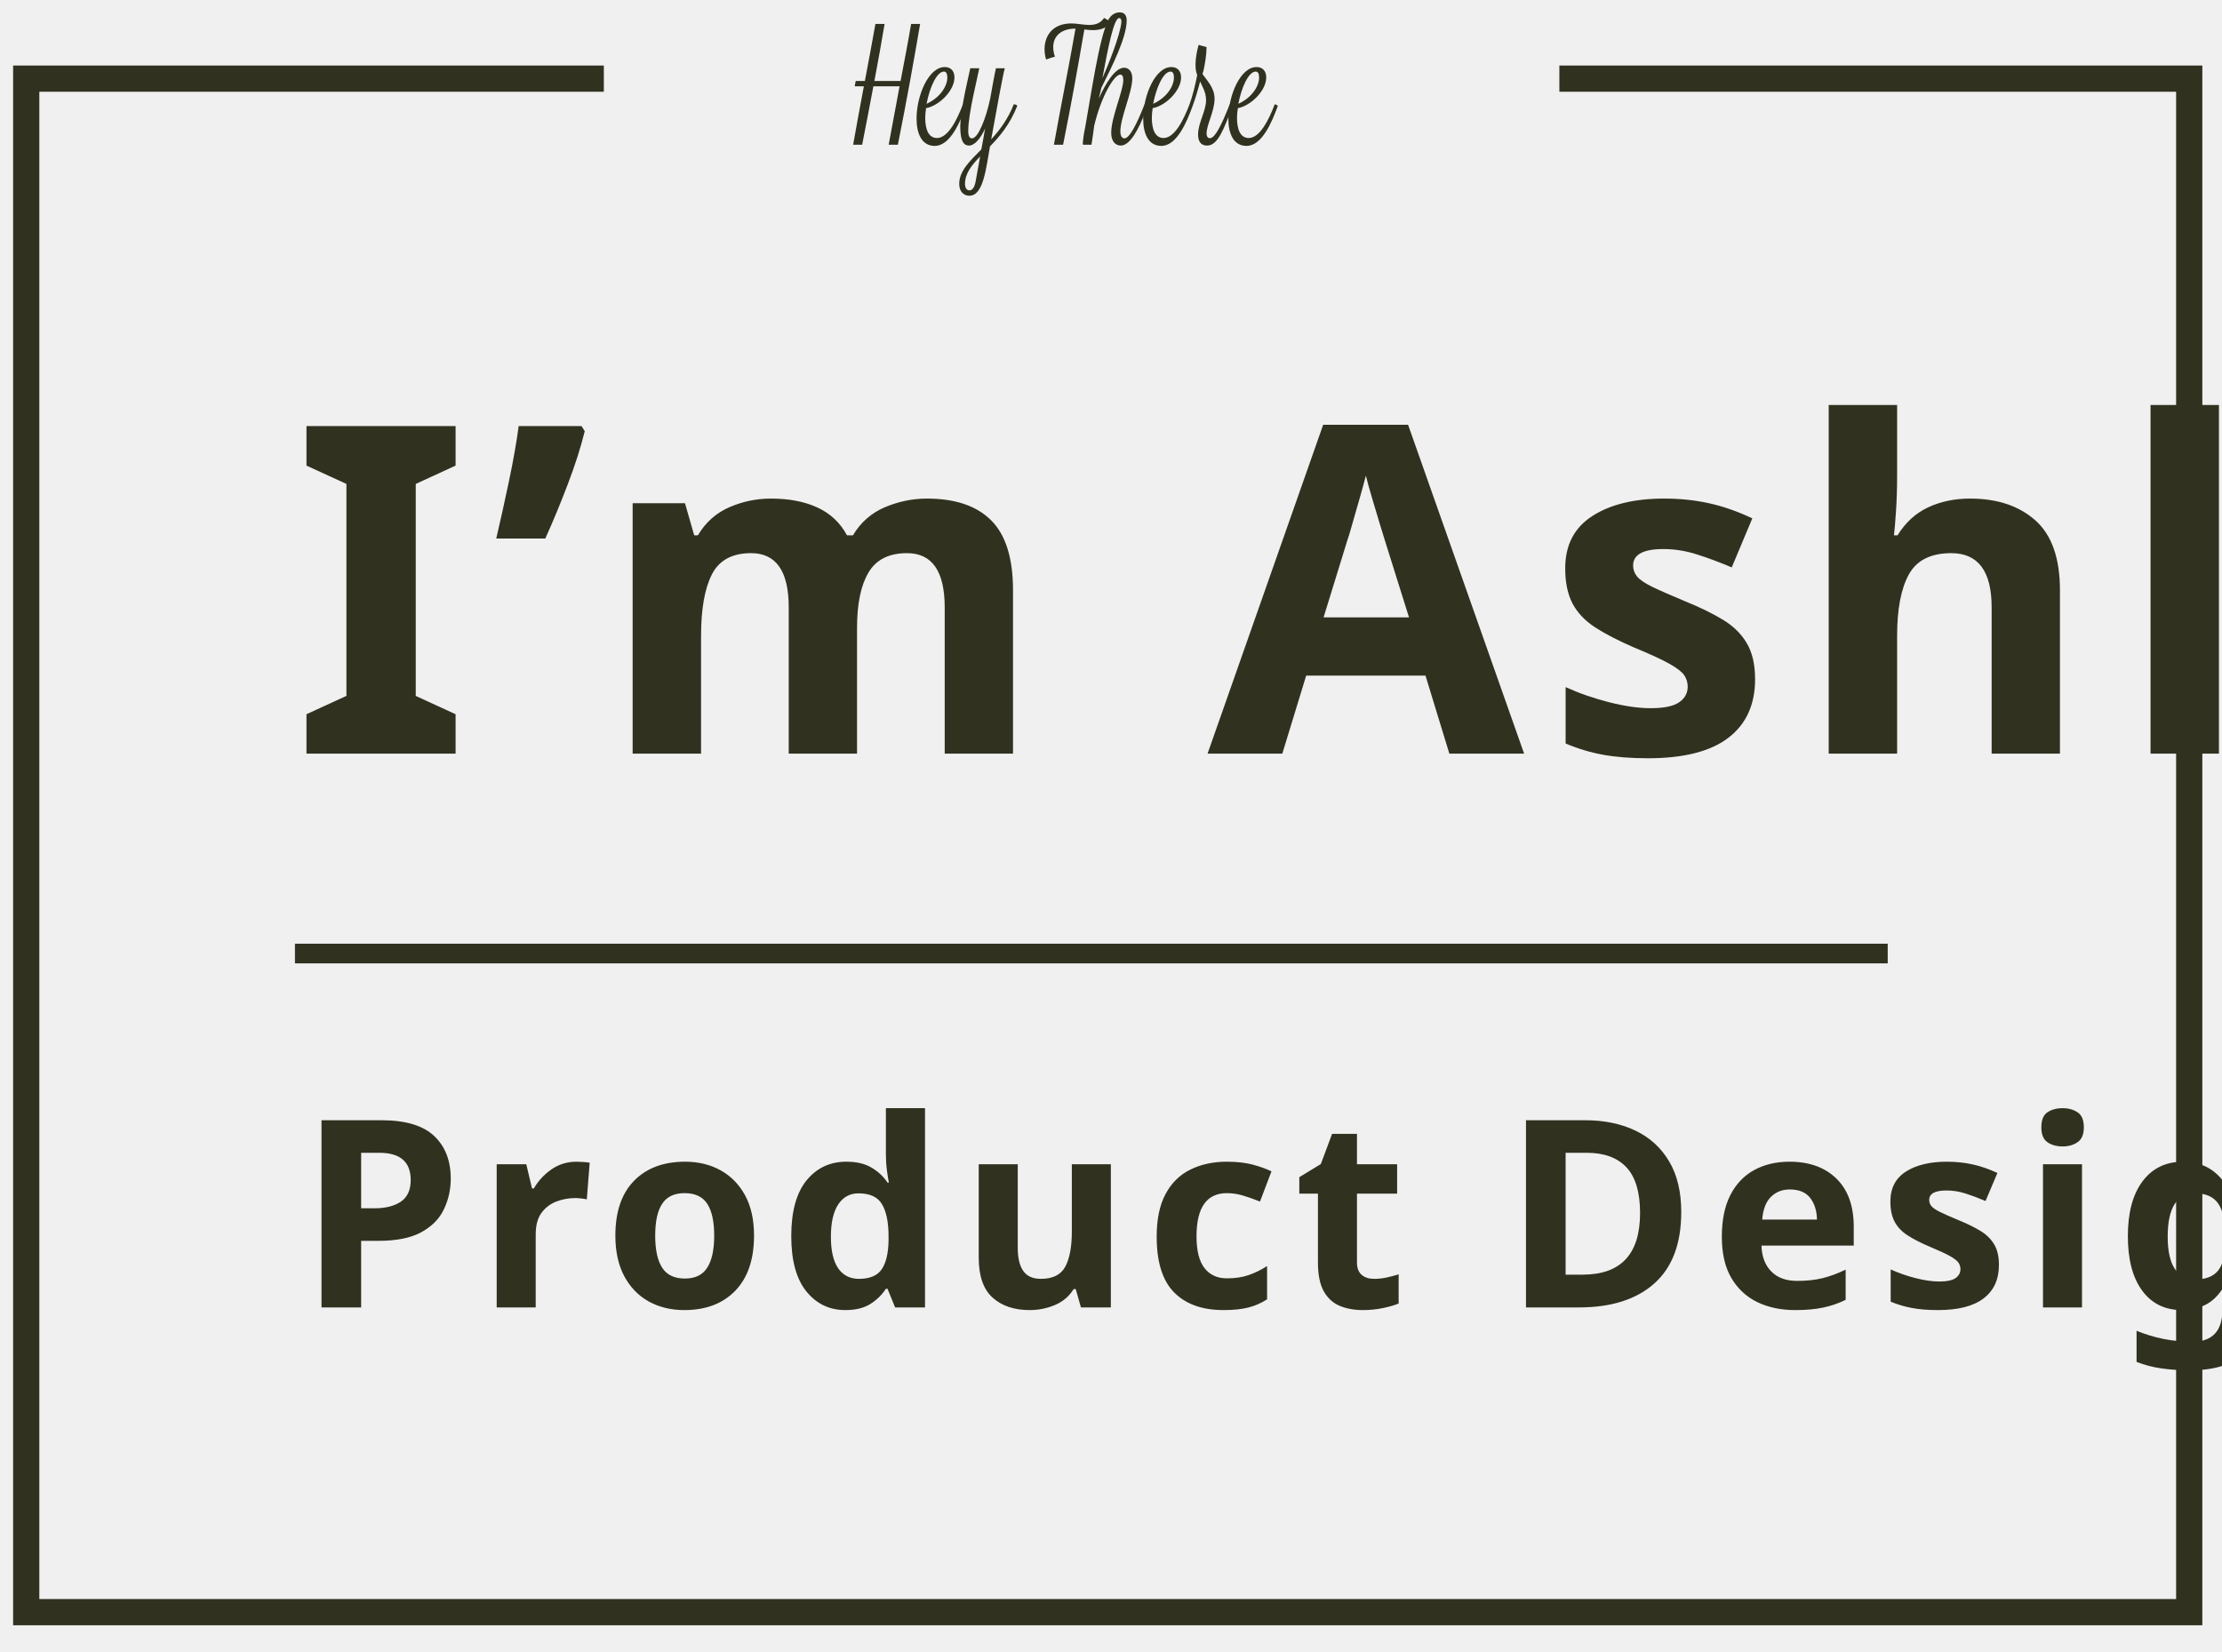
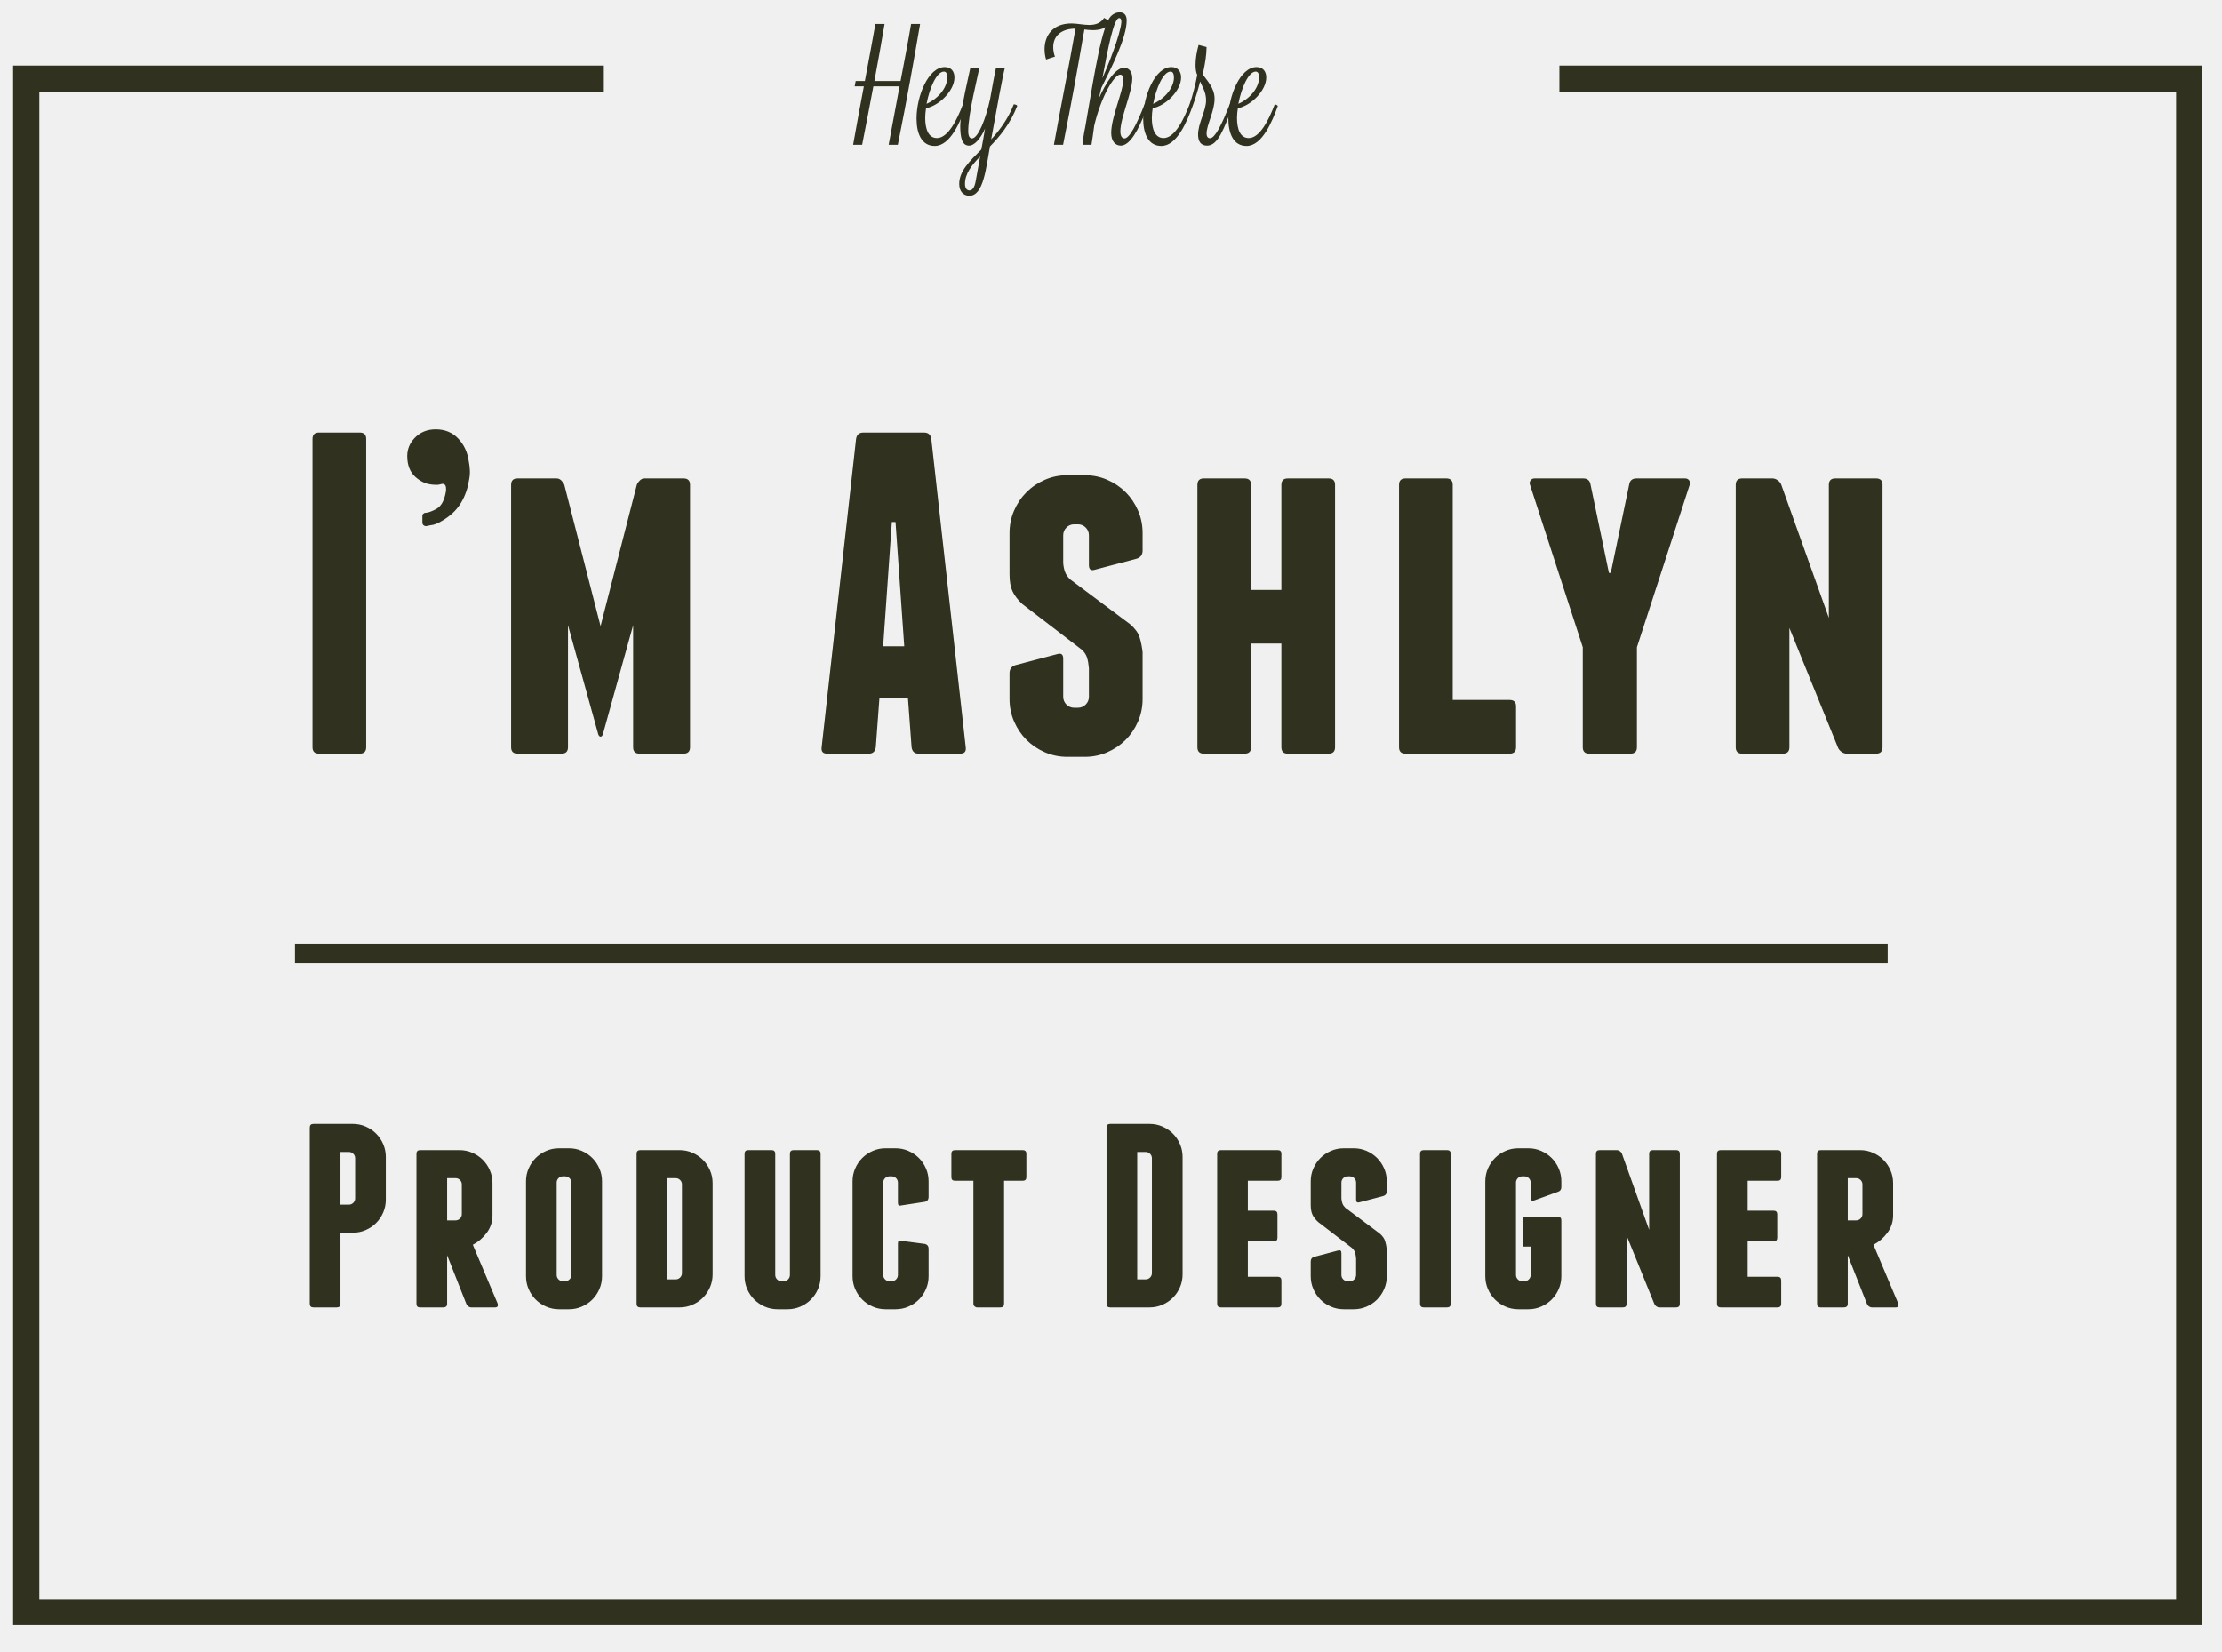
<svg xmlns="http://www.w3.org/2000/svg" xmlns:xlink="http://www.w3.org/1999/xlink" width="339px" height="252px" viewBox="0 0 339 252" version="1.1">
  <defs>
    <path id="path-1" d="M0,0.886 L64.789,0.886 L64.789,28.867 L0,28.867 L0,0.886 Z" />
  </defs>
  <g id="Page-1" stroke="none" stroke-width="1" fill="none" fill-rule="evenodd">
    <g id="Artboard-1">
      <path d="M237.906,12 L334,12 L334,246 L4,246 L4,12 L92.125,12" id="Rectangle-1" stroke="#313120" stroke-width="4" />
      <g id="Group" transform="translate(130, 1)">
        <g id="Imported-Layers" transform="translate(0.16129, 0)">
          <mask id="mask-2" fill="white">
            <use xlink:href="#path-1" />
          </mask>
          <g id="Clip-2" />
        </g>
        <path d="M45.73,16.988 C45.73,16.502 45.781,16.015 45.861,15.503 C47.832,15.145 50.193,12.841 50.193,10.818 C50.193,9.897 49.698,9.231 48.712,9.231 C46.224,9.231 44.409,13.609 44.409,17.093 C44.409,19.369 45.185,21.263 47.182,21.263 C49.568,21.263 51.1,17.526 51.954,15.17 C51.954,15.094 51.619,14.914 51.487,14.914 C50.579,17.295 49.205,20.06 47.519,20.06 C46.224,20.06 45.73,18.703 45.73,16.988 Z M48.585,9.922 C48.922,9.922 49.103,10.23 49.103,10.844 C49.103,12.047 48.116,13.839 45.937,14.838 C46.378,12.457 47.469,9.922 48.585,9.922 Z" id="Path" fill="#313120" />
        <path d="M9.005,2.652 C8.538,5.442 7.967,8.335 7.397,11.356 L3.403,11.356 C3.973,8.361 4.466,5.545 4.959,2.652 L3.558,2.652 C3.066,5.442 2.521,8.335 1.95,11.356 L0.55,11.356 L0.394,12.175 L1.795,12.175 C1.25,15.094 0.68,18.089 0.161,21.084 L1.535,21.084 C2.158,17.961 2.703,15.042 3.247,12.175 L7.241,12.175 C6.697,15.094 6.126,18.089 5.581,21.084 L6.982,21.084 C8.408,13.942 9.394,8.412 10.379,2.652 L9.005,2.652 Z" id="Path" fill="#313120" />
        <path d="M24.67,14.914 C23.762,17.218 22.491,18.882 21.22,20.265 C22.024,15.836 22.984,10.537 23.295,9.41 L21.947,9.41 C21.713,10.434 21.402,12.175 21.065,14.072 C20.416,17.116 19.223,20.113 18.29,20.113 C17.953,20.113 17.719,19.804 17.719,18.985 C17.719,16.322 19.146,10.818 19.405,9.41 L18.03,9.41 C17.849,10.383 16.63,15.094 16.5,18.166 C16.5,19.983 16.76,21.212 17.849,21.212 C18.679,21.212 19.612,20.137 20.287,18.603 C20.105,19.676 19.924,20.777 19.716,21.803 C17.953,23.567 16.345,25.103 16.345,27.051 C16.345,28.203 16.993,28.866 17.901,28.866 C20.053,28.866 20.442,24.617 21.039,21.34 C22.491,19.855 24.099,17.961 25.189,15.17 C25.215,15.017 24.851,14.914 24.67,14.914 Z M17.226,27.051 C17.226,25.462 18.264,24.182 19.535,22.876 L18.86,26.614 C18.705,27.51 18.394,28.047 17.901,28.047 C17.538,28.047 17.226,27.74 17.226,27.051 Z" id="Path" fill="#313120" />
        <path d="M12.947,20.06 C11.65,20.06 11.158,18.703 11.158,16.988 C11.158,16.502 11.209,16.015 11.287,15.503 C13.258,15.145 15.618,12.841 15.618,10.818 C15.618,9.897 15.126,9.231 14.14,9.231 C11.65,9.231 9.835,13.609 9.835,17.093 C9.835,19.369 10.613,21.263 12.61,21.263 C14.996,21.263 16.526,17.526 17.382,15.17 C17.382,15.094 17.045,14.914 16.915,14.914 C16.007,17.295 14.633,20.06 12.947,20.06 Z M14.01,9.922 C14.348,9.922 14.529,10.23 14.529,10.844 C14.529,12.047 13.544,13.839 11.365,14.838 C11.806,12.457 12.895,9.922 14.01,9.922 Z" id="Path" fill="#313120" />
        <path d="M30.946,7.644 C30.765,7.132 30.687,6.646 30.687,6.185 C30.687,4.521 31.88,3.369 34.084,3.369 C33.125,8.898 31.906,14.863 30.791,21.084 L32.191,21.084 C33.514,14.479 34.396,9.513 35.303,4.239 C35.355,3.983 35.409,3.753 35.435,3.497 C35.848,3.548 36.289,3.599 36.73,3.599 C37.744,3.599 38.833,3.369 39.505,2.345 L38.442,1.73 C37.975,2.473 37.225,2.806 36.185,2.806 C35.303,2.806 34.318,2.575 33.462,2.575 C30.531,2.575 29.364,4.521 29.364,6.492 C29.364,7.055 29.442,7.593 29.598,8.079 C30.039,7.926 30.479,7.772 30.946,7.644 L30.946,7.644 Z" id="Path" fill="#313120" />
        <path d="M54.081,19.369 C54.081,18.038 55.3,15.964 55.3,14.072 C55.3,12.354 54.107,11.279 53.458,10.281 L53.616,9.769 C53.847,8.642 54.055,7.542 54.081,6.185 L52.862,5.852 C52.576,6.902 52.395,7.951 52.395,8.873 C52.395,9.541 52.473,10.05 52.654,10.434 C52.369,11.97 51.954,13.583 51.487,14.914 C51.487,15.094 51.954,15.17 51.954,15.17 C52.345,14.121 52.758,12.764 53.095,11.433 C53.458,12.278 54.003,13.071 54.003,14.3 C54.003,15.913 52.784,17.782 52.784,19.522 C52.784,20.572 53.199,21.212 54.161,21.212 C55.818,21.212 56.7,18.703 58.075,15.17 C58.075,15.042 57.712,14.914 57.608,14.914 C56.313,18.242 55.326,20.086 54.599,20.086 C54.288,20.086 54.081,19.855 54.081,19.369 L54.081,19.369 Z" id="Path" fill="#313120" />
        <path d="M36.522,21.084 C36.68,20.113 36.808,19.141 36.937,18.191 C37.975,13.762 39.972,10.383 40.906,10.383 C41.193,10.383 41.375,10.614 41.375,11.23 C41.375,12.866 39.531,16.886 39.531,19.266 C39.531,20.546 40.153,21.212 41.011,21.212 C42.438,21.186 43.732,18.678 44.744,16.066 L45.081,15.196 C45.081,15.145 44.772,14.914 44.616,14.914 C43.473,17.858 42.332,20.113 41.556,20.113 C41.193,20.113 40.929,19.778 40.929,19.036 C40.929,16.937 42.747,13.097 42.747,10.946 C42.747,9.871 42.176,9.334 41.502,9.334 C40.104,9.334 38.623,11.817 37.638,14.044 L38.027,12.406 C39.687,9.078 41.893,4.7 41.893,2.114 C41.893,1.295 41.502,0.886 40.83,0.886 C40.231,0.886 39.479,1.193 39.038,2.14 C37.664,5.007 36.499,13.225 35.563,18.422 C35.355,19.343 35.2,20.472 35.2,20.956 C35.2,21.007 35.228,21.058 35.228,21.084 L36.522,21.084 Z M41.087,2.345 C40.929,4.316 39.038,9.026 38.182,10.946 C39.038,6.364 39.922,1.756 40.75,1.756 C40.957,1.756 41.087,1.935 41.087,2.345 Z" id="Path" fill="#313120" />
        <path d="M58.723,16.988 C58.723,16.502 58.775,16.015 58.853,15.503 C60.826,15.145 63.184,12.841 63.184,10.818 C63.184,9.897 62.691,9.231 61.708,9.231 C59.216,9.231 57.403,13.609 57.403,17.093 C57.403,19.369 58.179,21.263 60.176,21.263 C62.562,21.263 64.092,17.526 64.95,15.17 C64.95,15.094 64.613,14.914 64.481,14.914 C63.573,17.295 62.199,20.06 60.513,20.06 C59.216,20.06 58.723,18.703 58.723,16.988 Z M61.576,9.922 C61.913,9.922 62.095,10.23 62.095,10.844 C62.095,12.047 61.109,13.839 58.931,14.838 C59.374,12.457 60.463,9.922 61.576,9.922 Z" id="Path" fill="#313120" />
      </g>
-       <text id="I’m-Ashlyn" font-family="Franchise" font-size="70" font-weight="bold" letter-spacing="3.111" fill="#313120">
-         <tspan x="44.524" y="115">I’m Ashlyn</tspan>
-       </text>
-       <text id="Product-Designer" font-family="Franchise" font-size="40" font-weight="bold" letter-spacing="2.075" fill="#313120">
-         <tspan x="45.457" y="199.5">Product Designer</tspan>
-       </text>
      <path d="M46.5,145.5 L286.5,145.5" id="Line" stroke="#313120" stroke-width="3" stroke-linecap="square" />
+       <path d="M55.864,114.02 C55.864,114.673 55.538,115 54.884,115 L48.654,115 C48.001,115 47.674,114.673 47.674,114.02 L47.674,66.98 C47.674,66.327 48.001,66 48.654,66 L54.884,66 C55.538,66 55.864,66.327 55.864,66.98 L55.864,114.02 Z M64.436,79.72 L64.436,78.67 C64.436,78.623 64.459,78.553 64.506,78.46 C64.646,78.32 64.762,78.25 64.856,78.25 C65.276,78.25 65.847,78.052 66.571,77.655 C67.294,77.258 67.772,76.407 68.006,75.1 C68.052,74.913 68.064,74.692 68.041,74.435 C68.017,74.178 67.936,74.003 67.796,73.91 C67.702,73.817 67.527,73.805 67.271,73.875 C67.014,73.945 66.816,73.98 66.676,73.98 C65.882,73.98 65.241,73.875 64.751,73.665 C64.261,73.455 63.806,73.163 63.386,72.79 C62.546,72.043 62.126,70.97 62.126,69.57 C62.126,68.543 62.499,67.633 63.246,66.84 C64.086,65.953 65.159,65.51 66.466,65.51 C67.866,65.51 69.009,65.977 69.896,66.91 C70.782,67.843 71.319,68.987 71.506,70.34 C71.599,70.807 71.657,71.273 71.681,71.74 C71.704,72.207 71.669,72.673 71.576,73.14 C71.389,74.4 71.004,75.543 70.421,76.57 C69.837,77.597 69.009,78.46 67.936,79.16 C67.656,79.347 67.364,79.522 67.061,79.685 C66.757,79.848 66.442,79.977 66.116,80.07 C66.069,80.07 65.929,80.093 65.696,80.14 C65.462,80.187 65.229,80.233 64.996,80.28 C64.902,80.28 64.809,80.257 64.716,80.21 C64.529,80.117 64.436,79.953 64.436,79.72 L64.436,79.72 Z M104.297,73 C104.95,73 105.277,73.327 105.277,73.98 L105.277,114.02 C105.277,114.673 104.95,115 104.297,115 L97.577,115 C96.923,115 96.597,114.673 96.597,114.02 L96.597,95.4 L91.977,112.06 C91.883,112.293 91.767,112.41 91.627,112.41 C91.487,112.41 91.37,112.293 91.277,112.06 L86.657,95.4 L86.657,114.02 C86.657,114.673 86.33,115 85.677,115 L78.957,115 C78.303,115 77.977,114.673 77.977,114.02 L77.977,73.98 C77.977,73.327 78.303,73 78.957,73 L84.907,73 C85.187,73 85.432,73.105 85.642,73.315 C85.852,73.525 86.003,73.747 86.097,73.98 L91.627,95.54 L97.157,73.98 C97.25,73.747 97.402,73.525 97.612,73.315 C97.822,73.105 98.067,73 98.347,73 L104.297,73 Z M147.339,114.02 C147.432,114.673 147.152,115 146.499,115 L140.129,115 C139.522,115 139.172,114.673 139.079,114.02 L138.519,106.46 L134.179,106.46 L133.619,114.02 C133.526,114.673 133.176,115 132.569,115 L126.199,115 C125.546,115 125.266,114.673 125.359,114.02 L130.609,66.98 C130.702,66.327 131.076,66 131.729,66 L140.969,66 C141.622,66 141.996,66.327 142.089,66.98 L147.339,114.02 Z M137.959,98.62 L136.629,79.65 L136.069,79.65 L134.739,98.62 L137.959,98.62 Z M165.5,72.51 C166.713,72.51 167.857,72.743 168.93,73.21 C170.003,73.677 170.937,74.307 171.73,75.1 C172.523,75.893 173.153,76.827 173.62,77.9 C174.087,78.973 174.32,80.117 174.32,81.33 L174.32,83.99 C174.32,84.643 174.017,85.063 173.41,85.25 L167.04,86.93 C166.433,87.117 166.13,86.883 166.13,86.23 L166.13,81.68 C166.13,81.213 165.967,80.817 165.64,80.49 C165.313,80.163 164.917,80 164.45,80 L163.89,80 C163.423,80 163.027,80.163 162.7,80.49 C162.373,80.817 162.21,81.213 162.21,81.68 L162.21,85.95 C162.257,86.463 162.35,86.907 162.49,87.28 C162.63,87.653 162.887,88.027 163.26,88.4 L172.43,95.26 C173.177,95.913 173.655,96.578 173.865,97.255 C174.075,97.932 174.227,98.69 174.32,99.53 L174.32,106.67 C174.32,107.883 174.087,109.027 173.62,110.1 C173.153,111.173 172.523,112.107 171.73,112.9 C170.937,113.693 170.003,114.323 168.93,114.79 C167.857,115.257 166.713,115.49 165.5,115.49 L162.84,115.49 C161.627,115.49 160.483,115.257 159.41,114.79 C158.337,114.323 157.403,113.693 156.61,112.9 C155.817,112.107 155.187,111.173 154.72,110.1 C154.253,109.027 154.02,107.883 154.02,106.67 L154.02,102.75 C154.02,102.097 154.323,101.677 154.93,101.49 L161.3,99.81 C161.907,99.623 162.21,99.857 162.21,100.51 L162.21,106.32 C162.21,106.787 162.373,107.183 162.7,107.51 C163.027,107.837 163.423,108 163.89,108 L164.45,108 C164.917,108 165.313,107.837 165.64,107.51 C165.967,107.183 166.13,106.787 166.13,106.32 L166.13,101.98 C166.083,101.373 165.99,100.837 165.85,100.37 C165.71,99.903 165.43,99.483 165.01,99.11 L155.98,92.18 C155.28,91.527 154.778,90.873 154.475,90.22 C154.172,89.567 154.02,88.703 154.02,87.63 L154.02,81.33 C154.02,80.117 154.253,78.973 154.72,77.9 C155.187,76.827 155.817,75.893 156.61,75.1 C157.403,74.307 158.337,73.677 159.41,73.21 C160.483,72.743 161.627,72.51 162.84,72.51 L165.5,72.51 Z M202.701,73 C203.354,73 203.681,73.327 203.681,73.98 L203.681,114.02 C203.681,114.673 203.354,115 202.701,115 L196.471,115 C195.818,115 195.491,114.673 195.491,114.02 L195.491,98.2 L190.871,98.2 L190.871,114.02 C190.871,114.673 190.544,115 189.891,115 L183.661,115 C183.008,115 182.681,114.673 182.681,114.02 L182.681,73.98 C182.681,73.327 183.008,73 183.661,73 L189.891,73 C190.544,73 190.871,73.327 190.871,73.98 L190.871,90.01 L195.491,90.01 L195.491,73.98 C195.491,73.327 195.818,73 196.471,73 L202.701,73 Z M230.312,106.81 C230.966,106.81 231.292,107.137 231.292,107.79 L231.292,114.02 C231.292,114.673 230.966,115 230.312,115 L220.862,115 L220.722,115 L220.652,115 L214.422,115 C213.769,115 213.442,114.673 213.442,114.02 L213.442,73.98 C213.442,73.327 213.769,73 214.422,73 L220.652,73 C221.306,73 221.632,73.327 221.632,73.98 L221.632,106.81 L230.312,106.81 Z M257.083,73 C257.363,73 257.573,73.105 257.713,73.315 C257.853,73.525 257.877,73.747 257.783,73.98 L249.733,98.76 L249.733,114.02 C249.733,114.673 249.407,115 248.753,115 L242.453,115 C241.8,115 241.473,114.673 241.473,114.02 L241.473,98.76 L233.423,73.98 C233.33,73.747 233.353,73.525 233.493,73.315 C233.633,73.105 233.843,73 234.123,73 L241.543,73 C242.197,73 242.57,73.327 242.663,73.98 L245.463,87.42 L245.743,87.42 L248.543,73.98 C248.637,73.327 249.01,73 249.663,73 L257.083,73 Z M286.234,73 C286.888,73 287.214,73.327 287.214,73.98 L287.214,114.02 C287.214,114.673 286.888,115 286.234,115 L281.754,115 C281.474,115 281.206,114.907 280.949,114.72 C280.693,114.533 280.518,114.323 280.424,114.09 L273.004,95.82 L273.004,114.02 C273.004,114.673 272.678,115 272.024,115 L265.794,115 C265.141,115 264.814,114.673 264.814,114.02 L264.814,73.98 C264.814,73.327 265.141,73 265.794,73 L270.414,73 C270.694,73 270.963,73.093 271.219,73.28 C271.476,73.467 271.651,73.677 271.744,73.91 L279.024,94.28 L279.024,73.98 C279.024,73.327 279.351,73 280.004,73 L286.234,73 Z" id="I’m-Ashlyn" fill="#313120" />
+       <path d="M53.817,171.5 C54.51,171.5 55.163,171.633 55.777,171.9 C56.39,172.167 56.923,172.527 57.377,172.98 C57.83,173.433 58.19,173.967 58.457,174.58 C58.723,175.193 58.857,175.847 58.857,176.54 L58.857,183.06 C58.857,183.753 58.723,184.407 58.457,185.02 C58.19,185.633 57.83,186.167 57.377,186.62 C56.923,187.073 56.39,187.433 55.777,187.7 C55.163,187.967 54.51,188.1 53.817,188.1 L51.937,188.1 L51.937,198.94 C51.937,199.313 51.75,199.5 51.377,199.5 L47.817,199.5 C47.443,199.5 47.257,199.313 47.257,198.94 L47.257,172.06 C47.257,171.687 47.443,171.5 47.817,171.5 L53.817,171.5 Z M54.177,176.74 C54.177,176.473 54.083,176.247 53.897,176.06 C53.71,175.873 53.483,175.78 53.217,175.78 L51.937,175.78 L51.937,183.82 L53.217,183.82 C53.483,183.82 53.71,183.727 53.897,183.54 C54.083,183.353 54.177,183.127 54.177,182.86 L54.177,176.74 Z M68.212,198.94 C68.212,199.313 68.012,199.5 67.612,199.5 L64.052,199.5 C63.706,199.5 63.532,199.313 63.532,198.94 L63.532,176.06 C63.532,175.687 63.719,175.5 64.092,175.5 L70.092,175.5 C70.786,175.5 71.439,175.633 72.052,175.9 C72.666,176.167 73.199,176.527 73.652,176.98 C74.106,177.433 74.466,177.967 74.732,178.58 C74.999,179.193 75.132,179.847 75.132,180.54 L75.132,185.46 C75.132,186.447 74.839,187.333 74.252,188.12 C73.665,188.907 72.959,189.513 72.132,189.94 L75.932,198.94 C76.012,199.313 75.879,199.5 75.532,199.5 L71.892,199.5 C71.732,199.5 71.579,199.447 71.432,199.34 C71.286,199.233 71.186,199.1 71.132,198.94 L68.212,191.54 L68.212,198.94 Z M68.212,186.22 L69.492,186.22 C69.759,186.22 69.986,186.127 70.172,185.94 C70.359,185.753 70.452,185.527 70.452,185.26 L70.452,180.74 C70.452,180.473 70.359,180.247 70.172,180.06 C69.986,179.873 69.759,179.78 69.492,179.78 L68.212,179.78 L68.212,186.22 Z M91.848,194.74 C91.848,195.433 91.714,196.087 91.448,196.7 C91.181,197.313 90.821,197.847 90.368,198.3 C89.914,198.753 89.381,199.113 88.768,199.38 C88.154,199.647 87.501,199.78 86.808,199.78 L85.288,199.78 C84.594,199.78 83.941,199.647 83.328,199.38 C82.714,199.113 82.181,198.753 81.728,198.3 C81.274,197.847 80.914,197.313 80.648,196.7 C80.381,196.087 80.248,195.433 80.248,194.74 L80.248,180.26 C80.248,179.567 80.381,178.913 80.648,178.3 C80.914,177.687 81.274,177.153 81.728,176.7 C82.181,176.247 82.714,175.887 83.328,175.62 C83.941,175.353 84.594,175.22 85.288,175.22 L86.808,175.22 C87.501,175.22 88.154,175.353 88.768,175.62 C89.381,175.887 89.914,176.247 90.368,176.7 C90.821,177.153 91.181,177.687 91.448,178.3 C91.714,178.913 91.848,179.567 91.848,180.26 L91.848,194.74 Z M87.168,180.46 C87.168,180.193 87.074,179.967 86.888,179.78 C86.701,179.593 86.474,179.5 86.208,179.5 L85.888,179.5 C85.621,179.5 85.394,179.593 85.208,179.78 C85.021,179.967 84.928,180.193 84.928,180.46 L84.928,194.54 C84.928,194.807 85.021,195.033 85.208,195.22 C85.394,195.407 85.621,195.5 85.888,195.5 L86.208,195.5 C86.474,195.5 86.701,195.407 86.888,195.22 C87.074,195.033 87.168,194.807 87.168,194.54 L87.168,180.46 Z M103.683,175.5 C104.376,175.5 105.03,175.633 105.643,175.9 C106.256,176.167 106.79,176.527 107.243,176.98 C107.696,177.433 108.056,177.967 108.323,178.58 C108.59,179.193 108.723,179.847 108.723,180.54 L108.723,194.46 C108.723,195.153 108.59,195.807 108.323,196.42 C108.056,197.033 107.696,197.567 107.243,198.02 C106.79,198.473 106.256,198.833 105.643,199.1 C105.03,199.367 104.376,199.5 103.683,199.5 L97.683,199.5 C97.31,199.5 97.123,199.313 97.123,198.94 L97.123,176.06 C97.123,175.687 97.31,175.5 97.683,175.5 L103.683,175.5 Z M104.043,180.74 C104.043,180.473 103.95,180.247 103.763,180.06 C103.576,179.873 103.35,179.78 103.083,179.78 L101.803,179.78 L101.803,195.22 L103.083,195.22 C103.35,195.22 103.576,195.127 103.763,194.94 C103.95,194.753 104.043,194.527 104.043,194.26 L104.043,180.74 Z M124.638,175.5 C125.012,175.5 125.198,175.687 125.198,176.06 L125.198,194.74 C125.198,195.433 125.065,196.087 124.798,196.7 C124.532,197.313 124.172,197.847 123.718,198.3 C123.265,198.753 122.732,199.113 122.118,199.38 C121.505,199.647 120.852,199.78 120.158,199.78 L118.638,199.78 C117.945,199.78 117.292,199.647 116.678,199.38 C116.065,199.113 115.532,198.753 115.078,198.3 C114.625,197.847 114.265,197.313 113.998,196.7 C113.732,196.087 113.598,195.433 113.598,194.74 L113.598,176.06 C113.598,175.687 113.785,175.5 114.158,175.5 L117.718,175.5 C118.092,175.5 118.278,175.687 118.278,176.06 L118.278,194.54 C118.278,194.807 118.372,195.033 118.558,195.22 C118.745,195.407 118.972,195.5 119.238,195.5 L119.558,195.5 C119.825,195.5 120.052,195.407 120.238,195.22 C120.425,195.033 120.518,194.807 120.518,194.54 L120.518,176.06 C120.518,175.687 120.705,175.5 121.078,175.5 L124.638,175.5 Z M136.634,175.22 C137.327,175.22 137.98,175.353 138.594,175.62 C139.207,175.887 139.74,176.247 140.194,176.7 C140.647,177.153 141.007,177.687 141.274,178.3 C141.54,178.913 141.674,179.567 141.674,180.26 L141.674,182.66 C141.674,183.033 141.5,183.273 141.154,183.38 L137.514,183.94 C137.167,184.047 136.994,183.913 136.994,183.54 L136.994,180.46 C136.994,180.193 136.9,179.967 136.714,179.78 C136.527,179.593 136.3,179.5 136.034,179.5 L135.714,179.5 C135.447,179.5 135.22,179.593 135.034,179.78 C134.847,179.967 134.754,180.193 134.754,180.46 L134.754,194.54 C134.754,194.807 134.847,195.033 135.034,195.22 C135.22,195.407 135.447,195.5 135.714,195.5 L136.034,195.5 C136.3,195.5 136.527,195.407 136.714,195.22 C136.9,195.033 136.994,194.807 136.994,194.54 L136.994,189.74 C136.994,189.367 137.167,189.233 137.514,189.34 L141.154,189.82 C141.5,189.927 141.674,190.167 141.674,190.54 L141.674,194.74 C141.674,195.433 141.54,196.087 141.274,196.7 C141.007,197.313 140.647,197.847 140.194,198.3 C139.74,198.753 139.207,199.113 138.594,199.38 C137.98,199.647 137.327,199.78 136.634,199.78 L135.114,199.78 C134.42,199.78 133.767,199.647 133.154,199.38 C132.54,199.113 132.007,198.753 131.554,198.3 C131.1,197.847 130.74,197.313 130.474,196.7 C130.207,196.087 130.074,195.433 130.074,194.74 L130.074,180.26 C130.074,179.567 130.207,178.913 130.474,178.3 C130.74,177.687 131.1,177.153 131.554,176.7 C132.007,176.247 132.54,175.887 133.154,175.62 C133.767,175.353 134.42,175.22 135.114,175.22 L136.634,175.22 Z M156.029,175.5 C156.403,175.5 156.589,175.687 156.589,176.06 L156.589,179.62 C156.589,179.993 156.403,180.18 156.029,180.18 L153.189,180.18 L153.189,198.94 C153.189,199.313 153.003,199.5 152.629,199.5 L149.069,199.5 C148.936,199.5 148.809,199.447 148.689,199.34 C148.569,199.233 148.509,199.1 148.509,198.94 L148.509,180.18 L145.709,180.18 C145.336,180.18 145.149,179.993 145.149,179.62 L145.149,176.06 C145.149,175.687 145.336,175.5 145.709,175.5 L156.029,175.5 Z M175.38,171.5 C176.073,171.5 176.727,171.633 177.34,171.9 C177.953,172.167 178.487,172.527 178.94,172.98 C179.393,173.433 179.753,173.967 180.02,174.58 C180.287,175.193 180.42,175.847 180.42,176.54 L180.42,194.46 C180.42,195.153 180.287,195.807 180.02,196.42 C179.753,197.033 179.393,197.567 178.94,198.02 C178.487,198.473 177.953,198.833 177.34,199.1 C176.727,199.367 176.073,199.5 175.38,199.5 L169.38,199.5 C169.007,199.5 168.82,199.313 168.82,198.94 L168.82,172.06 C168.82,171.687 169.007,171.5 169.38,171.5 L175.38,171.5 Z M175.74,176.74 C175.74,176.473 175.647,176.247 175.46,176.06 C175.273,175.873 175.047,175.78 174.78,175.78 L173.5,175.78 L173.5,195.22 L174.78,195.22 C175.047,195.22 175.273,195.127 175.46,194.94 C175.647,194.753 175.74,194.527 175.74,194.26 L175.74,176.74 Z M194.935,194.82 C195.309,194.82 195.495,195.007 195.495,195.38 L195.495,198.94 C195.495,199.313 195.309,199.5 194.935,199.5 L186.255,199.5 C185.882,199.5 185.695,199.313 185.695,198.94 L185.695,176.06 C185.695,175.687 185.882,175.5 186.255,175.5 L194.935,175.5 C195.309,175.5 195.495,175.687 195.495,176.06 L195.495,179.62 C195.495,179.993 195.309,180.18 194.935,180.18 L190.375,180.18 L190.375,184.74 L194.335,184.74 C194.709,184.74 194.895,184.927 194.895,185.3 L194.895,188.86 C194.895,189.233 194.709,189.42 194.335,189.42 L190.375,189.42 L190.375,194.82 L194.935,194.82 Z M206.531,175.22 C207.224,175.22 207.877,175.353 208.491,175.62 C209.104,175.887 209.637,176.247 210.091,176.7 C210.544,177.153 210.904,177.687 211.171,178.3 C211.437,178.913 211.571,179.567 211.571,180.26 L211.571,181.78 C211.571,182.153 211.397,182.393 211.051,182.5 L207.411,183.46 C207.064,183.567 206.891,183.433 206.891,183.06 L206.891,180.46 C206.891,180.193 206.797,179.967 206.611,179.78 C206.424,179.593 206.197,179.5 205.931,179.5 L205.611,179.5 C205.344,179.5 205.117,179.593 204.931,179.78 C204.744,179.967 204.651,180.193 204.651,180.46 L204.651,182.9 C204.677,183.193 204.731,183.447 204.811,183.66 C204.891,183.873 205.037,184.087 205.251,184.3 L210.491,188.22 C210.917,188.593 211.191,188.973 211.311,189.36 C211.431,189.747 211.517,190.18 211.571,190.66 L211.571,194.74 C211.571,195.433 211.437,196.087 211.171,196.7 C210.904,197.313 210.544,197.847 210.091,198.3 C209.637,198.753 209.104,199.113 208.491,199.38 C207.877,199.647 207.224,199.78 206.531,199.78 L205.011,199.78 C204.317,199.78 203.664,199.647 203.051,199.38 C202.437,199.113 201.904,198.753 201.451,198.3 C200.997,197.847 200.637,197.313 200.371,196.7 C200.104,196.087 199.971,195.433 199.971,194.74 L199.971,192.5 C199.971,192.127 200.144,191.887 200.491,191.78 L204.131,190.82 C204.477,190.713 204.651,190.847 204.651,191.22 L204.651,194.54 C204.651,194.807 204.744,195.033 204.931,195.22 C205.117,195.407 205.344,195.5 205.611,195.5 L205.931,195.5 C206.197,195.5 206.424,195.407 206.611,195.22 C206.797,195.033 206.891,194.807 206.891,194.54 L206.891,192.06 C206.864,191.713 206.811,191.407 206.731,191.14 C206.651,190.873 206.491,190.633 206.251,190.42 L201.091,186.46 C200.691,186.087 200.404,185.713 200.231,185.34 C200.057,184.967 199.971,184.473 199.971,183.86 L199.971,180.26 C199.971,179.567 200.104,178.913 200.371,178.3 C200.637,177.687 200.997,177.153 201.451,176.7 C201.904,176.247 202.437,175.887 203.051,175.62 C203.664,175.353 204.317,175.22 205.011,175.22 L206.531,175.22 Z M221.326,198.94 C221.326,199.313 221.14,199.5 220.766,199.5 L217.206,199.5 C216.833,199.5 216.646,199.313 216.646,198.94 L216.646,176.06 C216.646,175.687 216.833,175.5 217.206,175.5 L220.766,175.5 C221.14,175.5 221.326,175.687 221.326,176.06 L221.326,198.94 Z M233.162,175.22 C233.855,175.22 234.508,175.353 235.122,175.62 C235.735,175.887 236.268,176.247 236.722,176.7 C237.175,177.153 237.535,177.687 237.802,178.3 C238.068,178.913 238.202,179.567 238.202,180.26 L238.202,181.14 C238.202,181.513 238.028,181.753 237.682,181.86 L234.042,183.18 C233.695,183.287 233.522,183.153 233.522,182.78 L233.522,180.46 C233.522,180.193 233.428,179.967 233.242,179.78 C233.055,179.593 232.828,179.5 232.562,179.5 L232.242,179.5 C231.975,179.5 231.748,179.593 231.562,179.78 C231.375,179.967 231.282,180.193 231.282,180.46 L231.282,194.54 C231.282,194.807 231.375,195.033 231.562,195.22 C231.748,195.407 231.975,195.5 232.242,195.5 L232.562,195.5 C232.828,195.5 233.055,195.407 233.242,195.22 C233.428,195.033 233.522,194.807 233.522,194.54 L233.522,190.22 L232.402,190.22 L232.402,185.66 L237.642,185.66 C238.015,185.66 238.202,185.847 238.202,186.22 L238.202,194.74 C238.202,195.433 238.068,196.087 237.802,196.7 C237.535,197.313 237.175,197.847 236.722,198.3 C236.268,198.753 235.735,199.113 235.122,199.38 C234.508,199.647 233.855,199.78 233.162,199.78 L231.642,199.78 C230.948,199.78 230.295,199.647 229.682,199.38 C229.068,199.113 228.535,198.753 228.082,198.3 C227.628,197.847 227.268,197.313 227.002,196.7 C226.735,196.087 226.602,195.433 226.602,194.74 L226.602,180.26 C226.602,179.567 226.735,178.913 227.002,178.3 C227.268,177.687 227.628,177.153 228.082,176.7 C228.535,176.247 229.068,175.887 229.682,175.62 C230.295,175.353 230.948,175.22 231.642,175.22 L233.162,175.22 Z M255.717,175.5 C256.09,175.5 256.277,175.687 256.277,176.06 L256.277,198.94 C256.277,199.313 256.09,199.5 255.717,199.5 L253.157,199.5 C252.997,199.5 252.844,199.447 252.697,199.34 C252.55,199.233 252.45,199.113 252.397,198.98 L248.157,188.54 L248.157,198.94 C248.157,199.313 247.97,199.5 247.597,199.5 L244.037,199.5 C243.664,199.5 243.477,199.313 243.477,198.94 L243.477,176.06 C243.477,175.687 243.664,175.5 244.037,175.5 L246.677,175.5 C246.837,175.5 246.99,175.553 247.137,175.66 C247.284,175.767 247.384,175.887 247.437,176.02 L251.597,187.66 L251.597,176.06 C251.597,175.687 251.784,175.5 252.157,175.5 L255.717,175.5 Z M271.192,194.82 C271.566,194.82 271.752,195.007 271.752,195.38 L271.752,198.94 C271.752,199.313 271.566,199.5 271.192,199.5 L262.512,199.5 C262.139,199.5 261.952,199.313 261.952,198.94 L261.952,176.06 C261.952,175.687 262.139,175.5 262.512,175.5 L271.192,175.5 C271.566,175.5 271.752,175.687 271.752,176.06 L271.752,179.62 C271.752,179.993 271.566,180.18 271.192,180.18 L266.632,180.18 L266.632,184.74 L270.592,184.74 C270.966,184.74 271.152,184.927 271.152,185.3 L271.152,188.86 C271.152,189.233 270.966,189.42 270.592,189.42 L266.632,189.42 L266.632,194.82 L271.192,194.82 Z M281.908,198.94 C281.908,199.313 281.708,199.5 281.308,199.5 L277.748,199.5 C277.401,199.5 277.228,199.313 277.228,198.94 L277.228,176.06 C277.228,175.687 277.414,175.5 277.788,175.5 L283.788,175.5 C284.481,175.5 285.134,175.633 285.748,175.9 C286.361,176.167 286.894,176.527 287.348,176.98 C287.801,177.433 288.161,177.967 288.428,178.58 C288.694,179.193 288.828,179.847 288.828,180.54 L288.828,185.46 C288.828,186.447 288.534,187.333 287.948,188.12 C287.361,188.907 286.655,189.513 285.828,189.94 L289.628,198.94 C289.708,199.313 289.574,199.5 289.228,199.5 L285.588,199.5 C285.428,199.5 285.274,199.447 285.128,199.34 C284.981,199.233 284.881,199.1 284.828,198.94 L281.908,191.54 L281.908,198.94 Z M281.908,186.22 L283.188,186.22 C283.454,186.22 283.681,186.127 283.868,185.94 C284.054,185.753 284.148,185.527 284.148,185.26 L284.148,180.74 C284.148,180.473 284.054,180.247 283.868,180.06 C283.681,179.873 283.454,179.78 283.188,179.78 L281.908,179.78 L281.908,186.22 Z" id="Product-Designer" fill="#313120" />
    </g>
  </g>
</svg>
